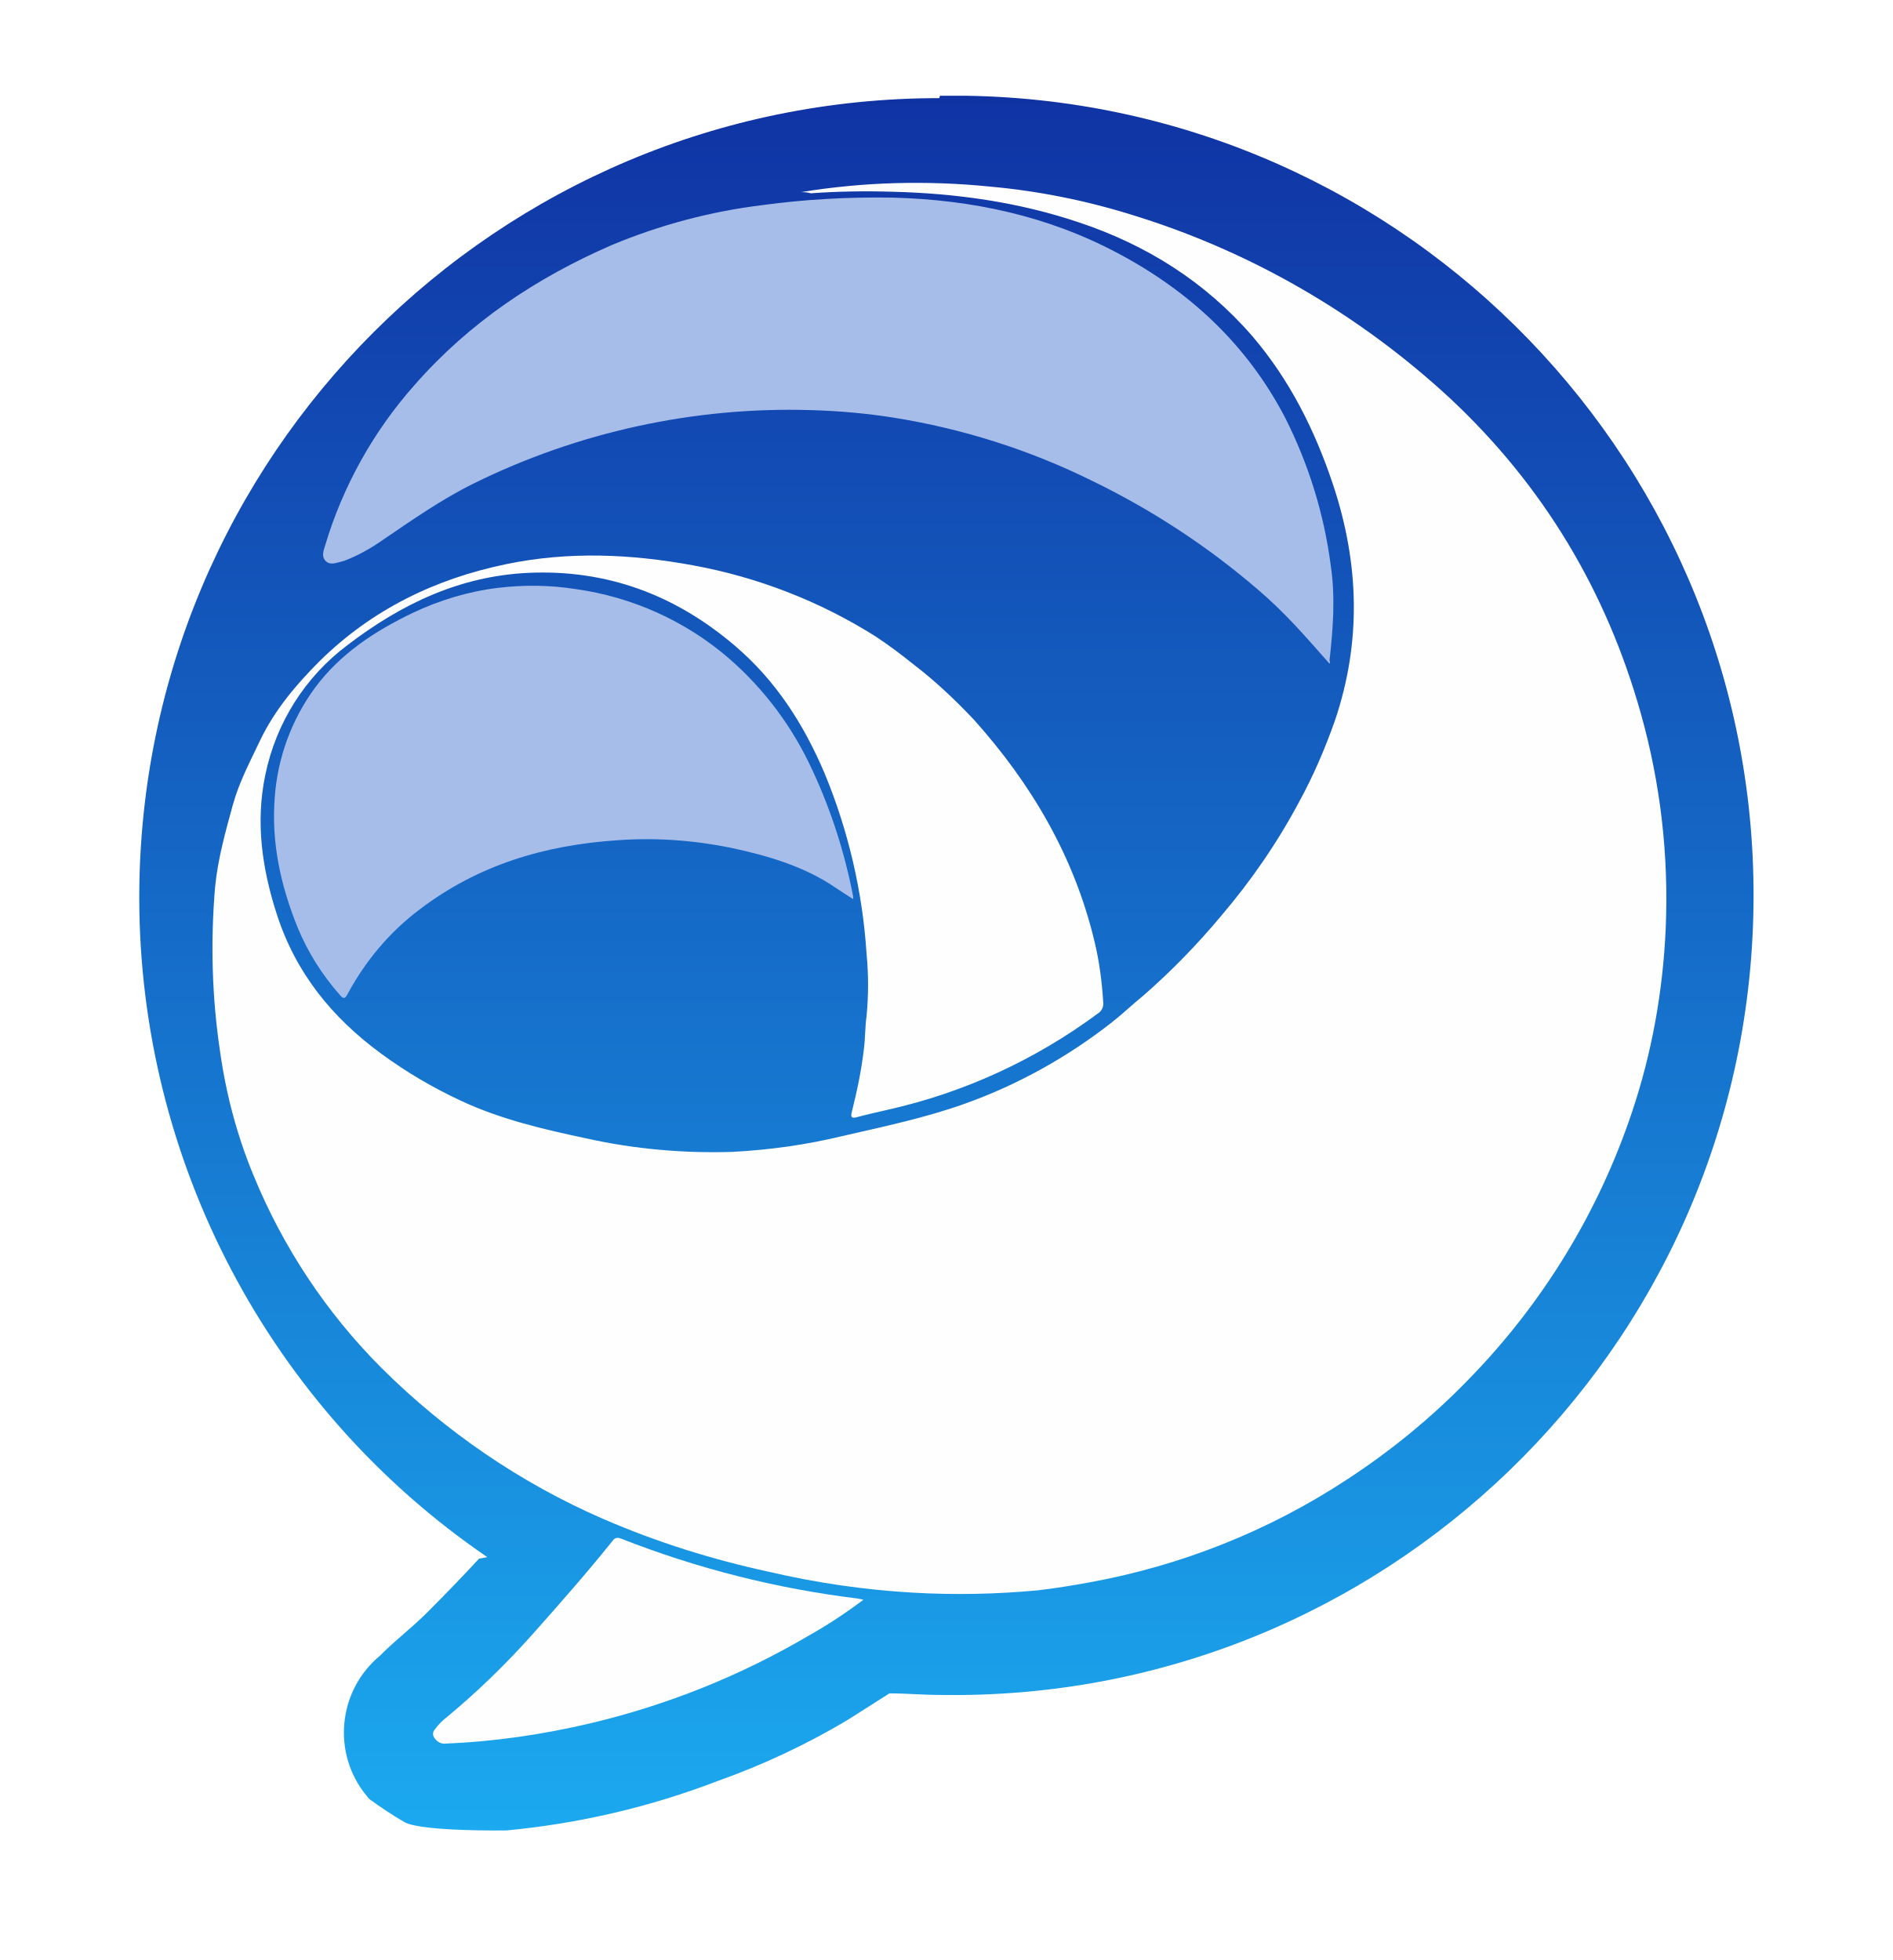
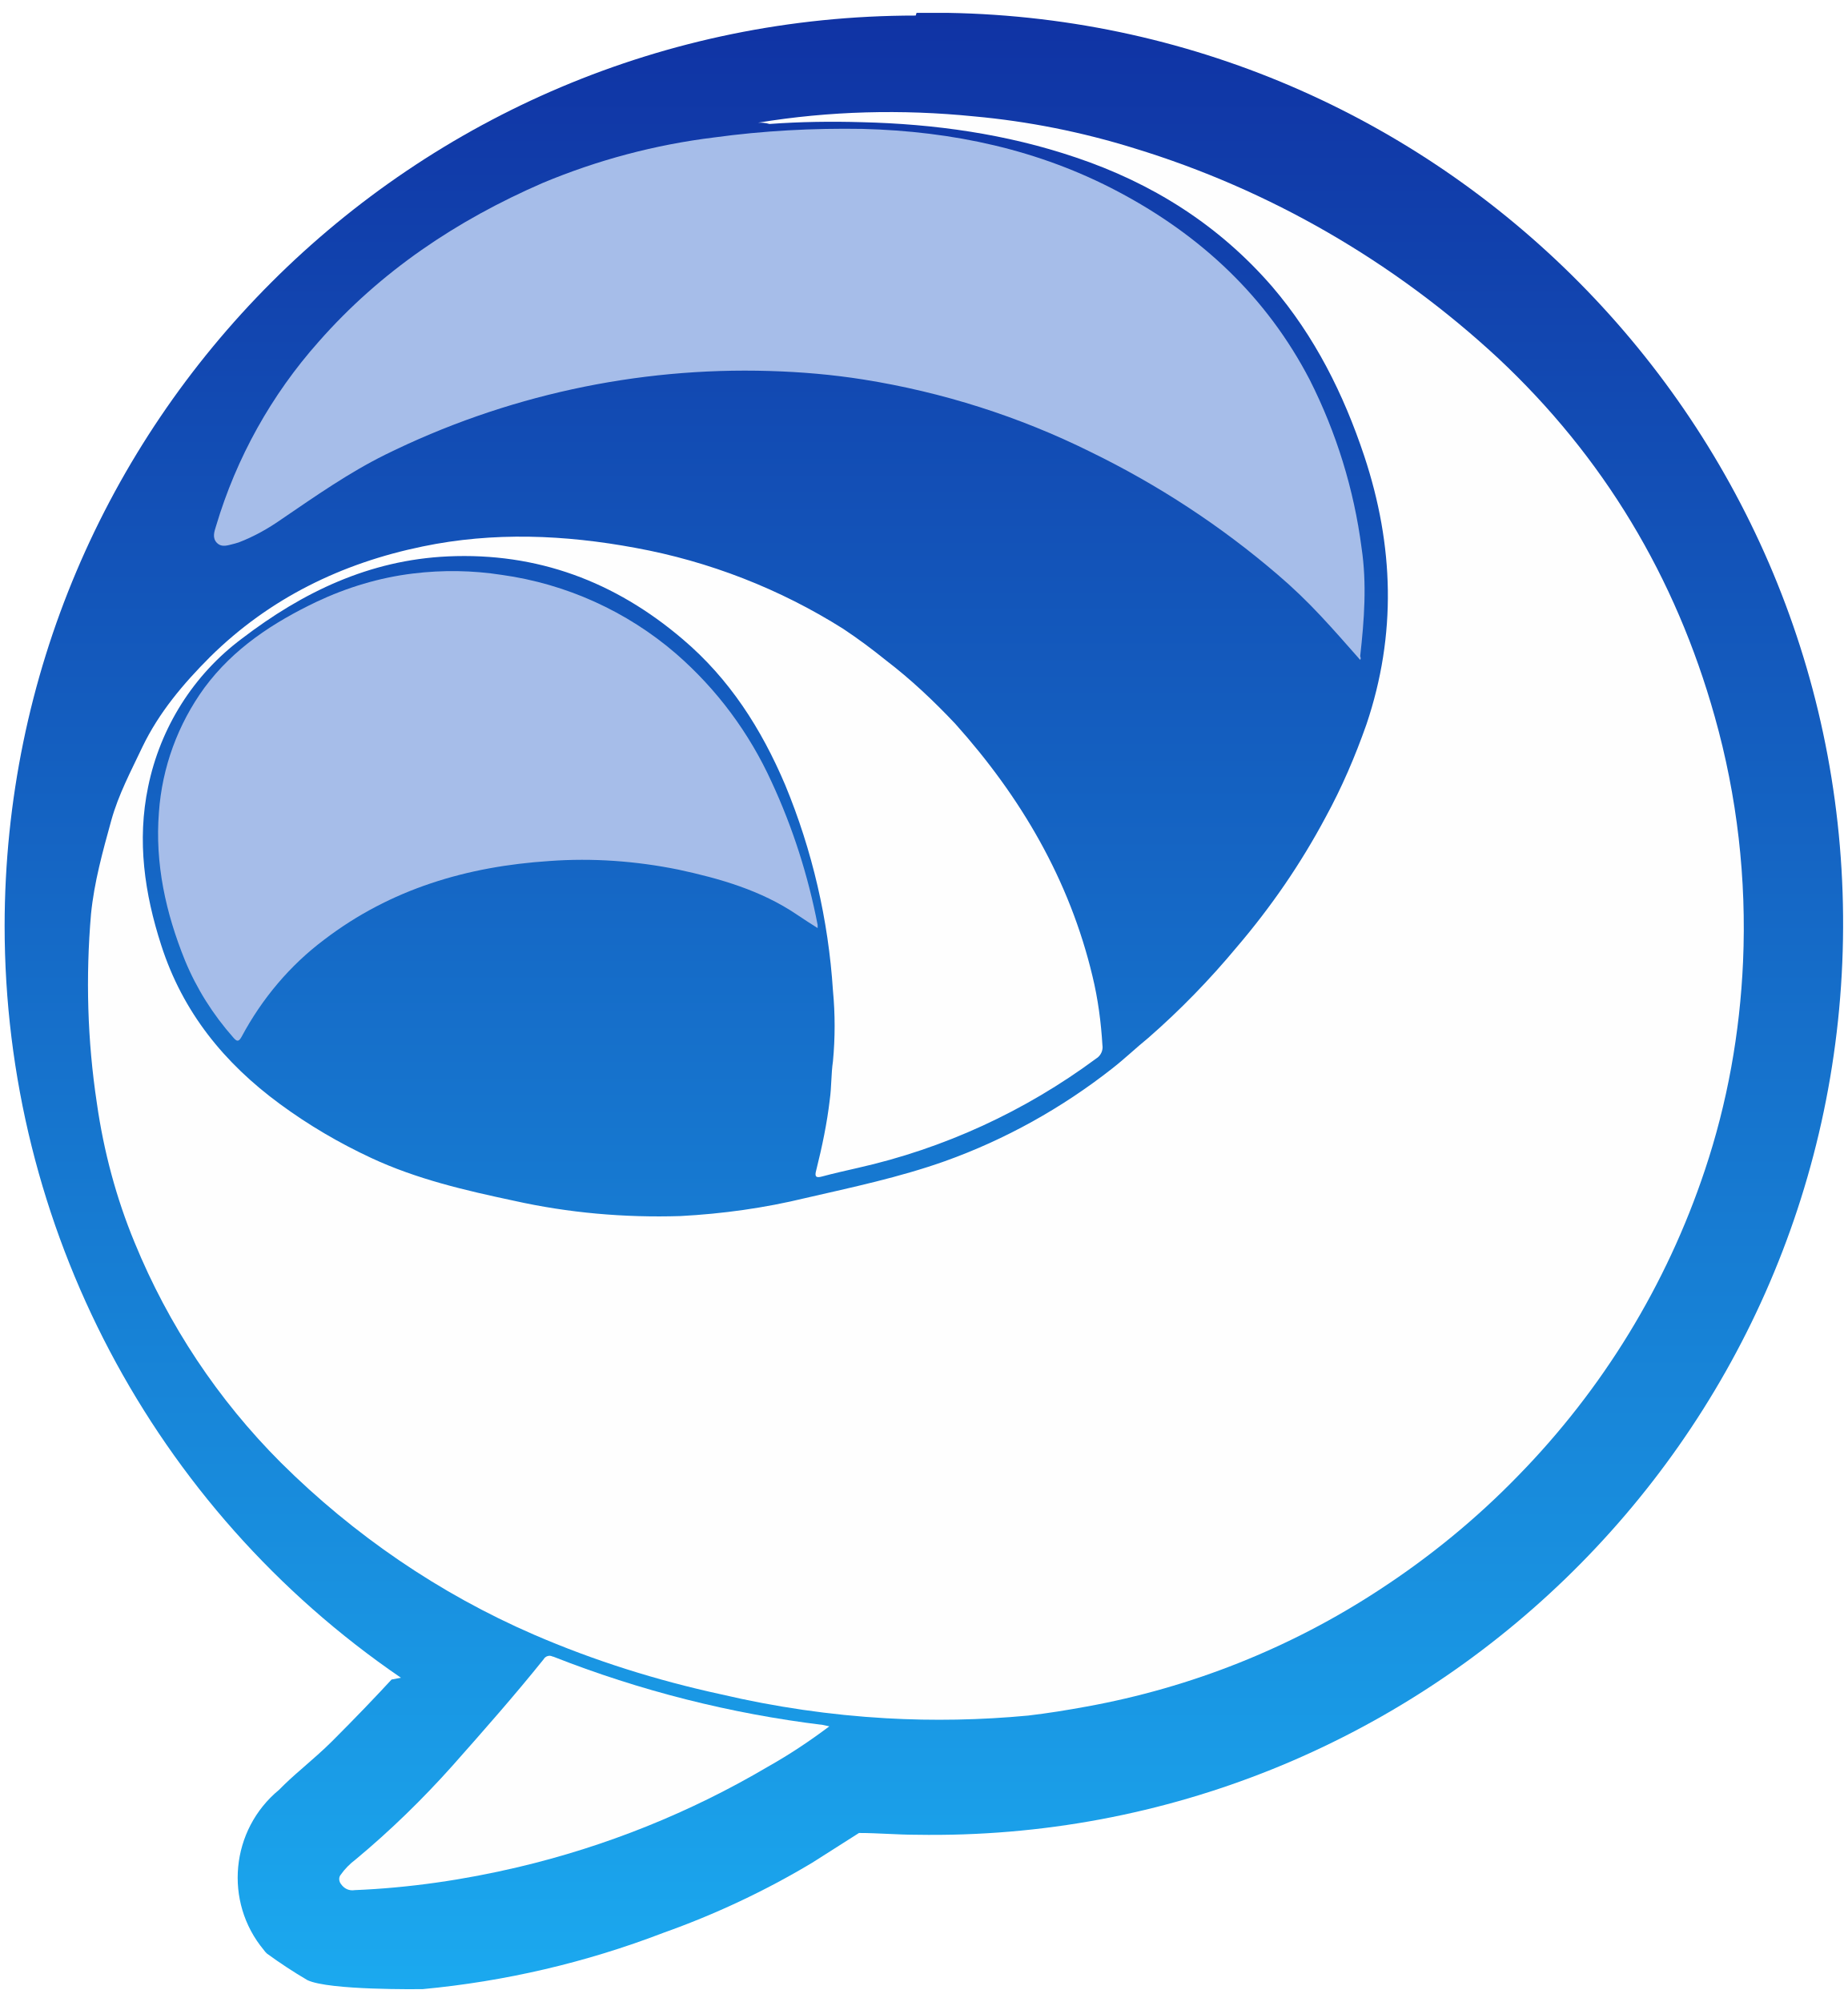
- <svg xmlns="http://www.w3.org/2000/svg" width="28" height="29" viewBox="0 0 28 29" fill="none">
-   <path d="M13.894 1.452C7.36 1.452 2.066 6.74 2.06 13.274C2.06 17.177 3.983 20.836 7.208 23.039L7.086 23.062C6.87 23.296 6.624 23.553 6.314 23.863C6.197 23.98 6.063 24.096 5.929 24.213C5.794 24.33 5.724 24.395 5.625 24.494C4.994 25.014 4.906 25.949 5.426 26.574C5.438 26.592 5.449 26.604 5.467 26.621C5.636 26.744 5.812 26.861 5.993 26.966C6.273 27.1 7.448 27.083 7.489 27.083C8.558 26.983 9.61 26.738 10.615 26.352C11.287 26.113 11.936 25.809 12.55 25.441L13.157 25.055C13.403 25.055 13.654 25.078 13.905 25.078C20.439 25.189 25.827 19.983 25.938 13.449C26.049 6.916 20.842 1.528 14.309 1.417C14.174 1.417 14.04 1.417 13.905 1.417L13.894 1.452Z" fill="url(#paint0_linear_2272_13024)" />
-   <path d="M11.848 2.843C12.772 2.691 13.713 2.667 14.648 2.761C15.355 2.825 16.056 2.965 16.734 3.176C18.493 3.713 20.106 4.648 21.456 5.899C22.829 7.185 23.764 8.745 24.272 10.556C24.564 11.591 24.687 12.666 24.64 13.741C24.599 14.665 24.436 15.576 24.144 16.447C23.647 17.937 22.817 19.293 21.719 20.415C21.175 20.976 20.567 21.473 19.913 21.899C18.762 22.653 17.47 23.167 16.114 23.413C15.863 23.459 15.612 23.5 15.355 23.53C14.741 23.588 14.122 23.6 13.508 23.565C12.789 23.524 12.07 23.419 11.369 23.255C10.534 23.074 9.715 22.817 8.932 22.478C7.705 21.946 6.595 21.186 5.648 20.245C4.83 19.427 4.187 18.457 3.749 17.388C3.509 16.809 3.346 16.196 3.258 15.576C3.135 14.764 3.112 13.94 3.182 13.122C3.223 12.707 3.334 12.31 3.445 11.906C3.539 11.567 3.702 11.264 3.848 10.954C4.064 10.504 4.38 10.13 4.731 9.779C5.502 9.02 6.437 8.564 7.489 8.347C8.412 8.155 9.336 8.196 10.253 8.365C11.211 8.54 12.129 8.897 12.953 9.417C13.146 9.545 13.327 9.68 13.508 9.826C13.829 10.071 14.127 10.352 14.408 10.65C15.261 11.602 15.892 12.678 16.19 13.928C16.261 14.22 16.301 14.524 16.319 14.822C16.331 14.893 16.296 14.963 16.237 14.998C15.314 15.681 14.262 16.166 13.14 16.418C12.988 16.453 12.83 16.488 12.678 16.529C12.596 16.552 12.579 16.529 12.602 16.447C12.678 16.143 12.742 15.839 12.778 15.53C12.801 15.366 12.795 15.196 12.819 15.033C12.848 14.729 12.848 14.419 12.819 14.115C12.76 13.198 12.55 12.292 12.199 11.445C11.889 10.714 11.474 10.066 10.867 9.551C9.99 8.803 8.979 8.423 7.816 8.476C6.799 8.523 5.934 8.938 5.14 9.545C4.514 10.013 4.082 10.697 3.924 11.468C3.778 12.169 3.877 12.853 4.094 13.525C4.374 14.396 4.912 15.056 5.636 15.588C6.01 15.863 6.408 16.096 6.823 16.289C7.413 16.564 8.044 16.71 8.675 16.844C9.382 17.002 10.113 17.066 10.837 17.043C11.387 17.014 11.93 16.938 12.462 16.809C13.07 16.669 13.683 16.541 14.274 16.33C15.057 16.05 15.793 15.64 16.448 15.126C16.611 14.998 16.757 14.857 16.915 14.729C17.33 14.367 17.716 13.969 18.066 13.549C18.51 13.028 18.896 12.467 19.217 11.865C19.428 11.48 19.603 11.071 19.749 10.656C20.141 9.493 20.106 8.336 19.72 7.173C19.451 6.366 19.077 5.618 18.522 4.97C17.827 4.169 16.962 3.626 15.968 3.293C15.068 2.989 14.139 2.86 13.198 2.837C12.795 2.825 12.392 2.831 11.995 2.86C11.936 2.843 11.895 2.843 11.848 2.843Z" fill="#FEFEFE" />
-   <path d="M19.667 9.82C19.492 9.621 19.328 9.434 19.153 9.247C18.978 9.06 18.791 8.879 18.592 8.71C17.856 8.079 17.044 7.547 16.167 7.12C15.238 6.659 14.244 6.343 13.216 6.179C12.813 6.115 12.404 6.08 11.995 6.068C10.271 6.016 8.553 6.39 7.004 7.155C6.531 7.389 6.098 7.693 5.66 7.991C5.485 8.114 5.298 8.219 5.099 8.295C5.081 8.301 5.064 8.307 5.04 8.312C4.964 8.33 4.883 8.365 4.818 8.301C4.754 8.236 4.783 8.155 4.807 8.079C5.07 7.196 5.525 6.378 6.139 5.689C6.945 4.771 7.933 4.111 9.049 3.626C9.762 3.328 10.51 3.129 11.276 3.035C11.913 2.948 12.561 2.913 13.204 2.924C14.373 2.954 15.495 3.193 16.529 3.743C17.599 4.309 18.452 5.104 19.013 6.185C19.358 6.869 19.586 7.605 19.685 8.365C19.755 8.833 19.72 9.3 19.667 9.773C19.679 9.797 19.673 9.808 19.667 9.82Z" fill="#A6BDE9" />
-   <path d="M12.62 13.303C12.526 13.245 12.439 13.186 12.351 13.128C11.883 12.812 11.352 12.66 10.808 12.543C10.259 12.432 9.698 12.391 9.137 12.432C8.067 12.502 7.074 12.795 6.209 13.455C5.765 13.788 5.403 14.22 5.14 14.711C5.099 14.787 5.075 14.776 5.029 14.723C4.766 14.425 4.555 14.092 4.403 13.724C4.152 13.104 4.012 12.467 4.064 11.801C4.105 11.217 4.31 10.656 4.655 10.182C5.035 9.668 5.549 9.335 6.11 9.066C6.507 8.879 6.928 8.751 7.366 8.698C7.752 8.651 8.138 8.657 8.517 8.716C9.353 8.833 10.142 9.189 10.779 9.738C11.311 10.2 11.732 10.767 12.024 11.41C12.298 12 12.497 12.625 12.62 13.262C12.62 13.274 12.62 13.291 12.62 13.303Z" fill="#A6BDE9" />
-   <path d="M12.772 23.67C12.515 23.863 12.252 24.038 11.971 24.196C10.96 24.792 9.867 25.23 8.728 25.499C8.032 25.663 7.319 25.768 6.607 25.797C6.536 25.809 6.472 25.779 6.431 25.721C6.402 25.686 6.396 25.633 6.425 25.598C6.478 25.522 6.548 25.452 6.618 25.4C7.068 25.026 7.489 24.617 7.88 24.178C8.284 23.723 8.681 23.273 9.061 22.799C9.084 22.758 9.137 22.741 9.178 22.764C9.178 22.764 9.178 22.764 9.184 22.764C10.312 23.208 11.492 23.506 12.69 23.652L12.772 23.67Z" fill="#FEFEFE" />
+ <svg xmlns="http://www.w3.org/2000/svg" width="24" height="26" viewBox="0 0 24 26" fill="none">
+   <path d="M11.894 0.202C5.36 0.202 0.066 5.49 0.06 12.024C0.06 15.927 1.983 19.586 5.208 21.789L5.086 21.812C4.87 22.046 4.624 22.303 4.314 22.613C4.197 22.73 4.063 22.846 3.929 22.963C3.794 23.08 3.724 23.144 3.625 23.244C2.994 23.764 2.906 24.699 3.426 25.324C3.438 25.342 3.449 25.353 3.467 25.371C3.636 25.494 3.812 25.61 3.993 25.716C4.273 25.85 5.448 25.833 5.489 25.833C6.558 25.733 7.61 25.488 8.615 25.102C9.287 24.863 9.936 24.559 10.55 24.191L11.157 23.805C11.403 23.805 11.654 23.828 11.905 23.828C18.439 23.939 23.827 18.732 23.938 12.199C24.049 5.666 18.842 0.278 12.309 0.167C12.174 0.167 12.04 0.167 11.905 0.167L11.894 0.202Z" fill="url(#paint0_linear_2520_17296)" />
+   <path d="M9.848 1.593C10.772 1.441 11.713 1.417 12.648 1.511C13.355 1.575 14.056 1.715 14.734 1.926C16.493 2.463 18.106 3.398 19.456 4.649C20.829 5.934 21.764 7.495 22.272 9.306C22.564 10.341 22.687 11.416 22.64 12.491C22.599 13.415 22.436 14.326 22.144 15.197C21.647 16.687 20.817 18.043 19.719 19.165C19.175 19.726 18.567 20.223 17.913 20.649C16.762 21.403 15.47 21.917 14.114 22.163C13.863 22.209 13.612 22.25 13.355 22.28C12.741 22.338 12.122 22.35 11.508 22.315C10.789 22.274 10.07 22.169 9.369 22.005C8.534 21.824 7.715 21.567 6.932 21.228C5.705 20.696 4.595 19.936 3.648 18.995C2.83 18.177 2.187 17.207 1.749 16.138C1.509 15.559 1.346 14.946 1.258 14.326C1.135 13.514 1.112 12.69 1.182 11.872C1.223 11.457 1.334 11.059 1.445 10.656C1.539 10.317 1.702 10.013 1.848 9.704C2.064 9.254 2.38 8.88 2.731 8.529C3.502 7.769 4.437 7.314 5.489 7.097C6.412 6.905 7.336 6.945 8.253 7.115C9.211 7.29 10.129 7.647 10.953 8.167C11.146 8.295 11.327 8.43 11.508 8.576C11.829 8.821 12.127 9.102 12.408 9.4C13.261 10.352 13.892 11.428 14.19 12.678C14.261 12.97 14.301 13.274 14.319 13.572C14.331 13.642 14.296 13.713 14.237 13.748C13.314 14.431 12.262 14.916 11.14 15.168C10.988 15.203 10.83 15.238 10.678 15.279C10.596 15.302 10.579 15.279 10.602 15.197C10.678 14.893 10.742 14.589 10.778 14.279C10.801 14.116 10.795 13.946 10.819 13.783C10.848 13.479 10.848 13.169 10.819 12.865C10.76 11.948 10.55 11.042 10.199 10.195C9.889 9.464 9.474 8.815 8.867 8.301C7.99 7.553 6.979 7.173 5.816 7.226C4.799 7.273 3.934 7.688 3.14 8.295C2.514 8.763 2.082 9.447 1.924 10.218C1.778 10.919 1.877 11.603 2.094 12.275C2.374 13.146 2.912 13.806 3.636 14.338C4.01 14.613 4.408 14.846 4.823 15.039C5.413 15.314 6.044 15.46 6.675 15.594C7.382 15.752 8.113 15.816 8.837 15.793C9.387 15.764 9.93 15.688 10.462 15.559C11.07 15.419 11.683 15.29 12.274 15.08C13.057 14.8 13.793 14.39 14.447 13.876C14.611 13.748 14.757 13.607 14.915 13.479C15.33 13.117 15.716 12.719 16.066 12.298C16.51 11.778 16.896 11.217 17.217 10.615C17.428 10.23 17.603 9.821 17.749 9.406C18.141 8.243 18.106 7.086 17.72 5.923C17.451 5.116 17.077 4.368 16.522 3.72C15.827 2.919 14.962 2.376 13.968 2.043C13.068 1.739 12.139 1.61 11.198 1.587C10.795 1.575 10.392 1.581 9.995 1.61C9.936 1.593 9.895 1.593 9.848 1.593Z" fill="#FEFEFE" />
+   <path d="M17.667 8.57C17.492 8.371 17.328 8.184 17.153 7.997C16.978 7.81 16.791 7.629 16.592 7.46C15.856 6.829 15.043 6.297 14.167 5.87C13.238 5.409 12.244 5.093 11.216 4.929C10.813 4.865 10.404 4.83 9.995 4.818C8.271 4.766 6.553 5.14 5.004 5.905C4.531 6.139 4.098 6.443 3.66 6.741C3.485 6.864 3.298 6.969 3.099 7.045C3.081 7.051 3.064 7.056 3.04 7.062C2.964 7.08 2.883 7.115 2.818 7.051C2.754 6.986 2.783 6.905 2.807 6.829C3.07 5.946 3.525 5.128 4.139 4.438C4.945 3.521 5.933 2.861 7.049 2.376C7.762 2.078 8.51 1.879 9.276 1.785C9.913 1.698 10.561 1.663 11.204 1.674C12.373 1.704 13.495 1.943 14.529 2.492C15.599 3.059 16.452 3.854 17.013 4.935C17.358 5.619 17.586 6.355 17.685 7.115C17.755 7.582 17.72 8.05 17.667 8.523C17.679 8.547 17.673 8.558 17.667 8.57Z" fill="#A6BDE9" />
+   <path d="M10.62 12.053C10.526 11.995 10.439 11.936 10.351 11.878C9.883 11.562 9.352 11.41 8.808 11.293C8.259 11.182 7.698 11.141 7.137 11.182C6.067 11.252 5.074 11.544 4.209 12.205C3.765 12.538 3.403 12.97 3.14 13.461C3.099 13.537 3.075 13.526 3.029 13.473C2.766 13.175 2.555 12.842 2.403 12.474C2.152 11.854 2.012 11.217 2.064 10.551C2.105 9.967 2.31 9.406 2.655 8.932C3.035 8.418 3.549 8.085 4.11 7.816C4.507 7.629 4.928 7.501 5.366 7.448C5.752 7.401 6.138 7.407 6.517 7.466C7.353 7.582 8.142 7.939 8.779 8.488C9.311 8.95 9.732 9.517 10.024 10.159C10.298 10.75 10.497 11.375 10.62 12.012C10.62 12.024 10.62 12.041 10.62 12.053Z" fill="#A6BDE9" />
+   <path d="M10.772 22.42C10.515 22.613 10.252 22.788 9.971 22.946C8.96 23.542 7.867 23.98 6.728 24.249C6.032 24.413 5.319 24.518 4.607 24.547C4.536 24.559 4.472 24.529 4.431 24.471C4.402 24.436 4.396 24.383 4.425 24.348C4.478 24.272 4.548 24.202 4.618 24.15C5.068 23.776 5.489 23.366 5.88 22.928C6.284 22.472 6.681 22.022 7.061 21.549C7.084 21.508 7.137 21.491 7.178 21.514C7.178 21.514 7.178 21.514 7.184 21.514C8.311 21.958 9.492 22.256 10.69 22.402L10.772 22.42Z" fill="#FEFEFE" />
  <defs>
-     <linearGradient id="paint0_linear_2272_13024" x1="13.997" y1="27.112" x2="13.997" y2="1.445" gradientUnits="userSpaceOnUse">
+     <linearGradient id="paint0_linear_2520_17296" x1="11.997" y1="25.862" x2="11.997" y2="0.194" gradientUnits="userSpaceOnUse">
      <stop stop-color="#1BA9EF" />
      <stop offset="1" stop-color="#1033A4" />
    </linearGradient>
  </defs>
</svg>
